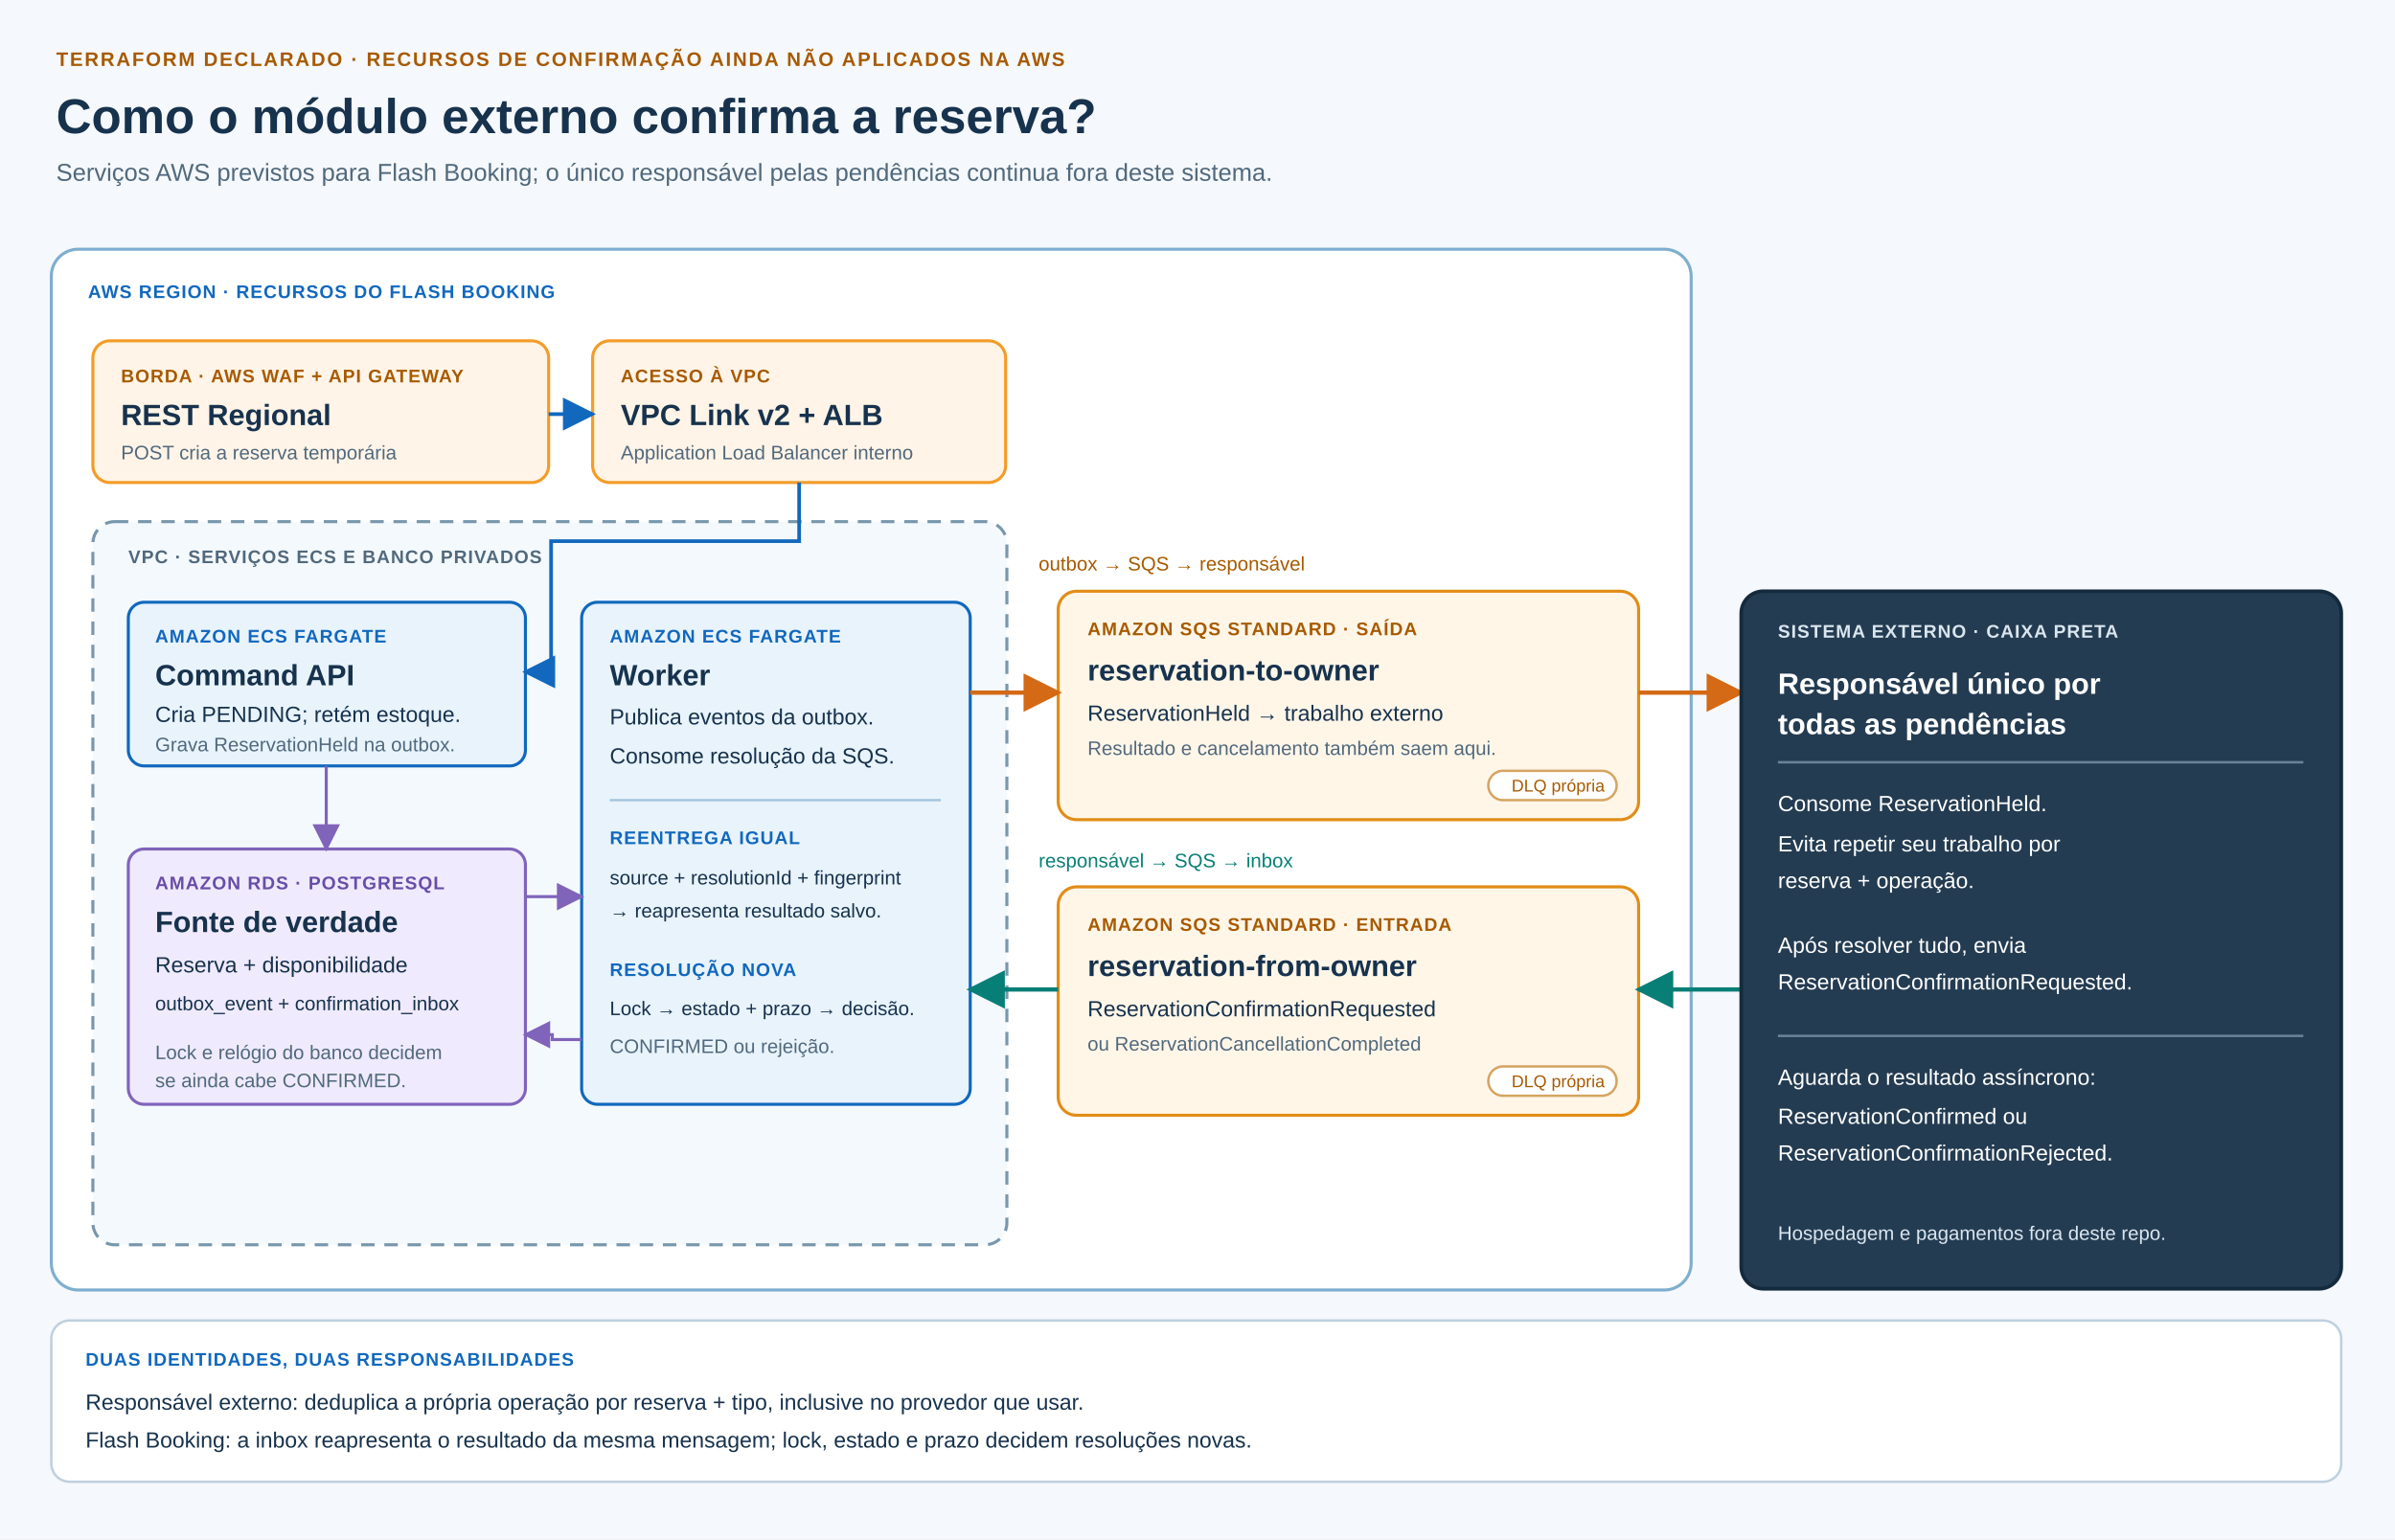
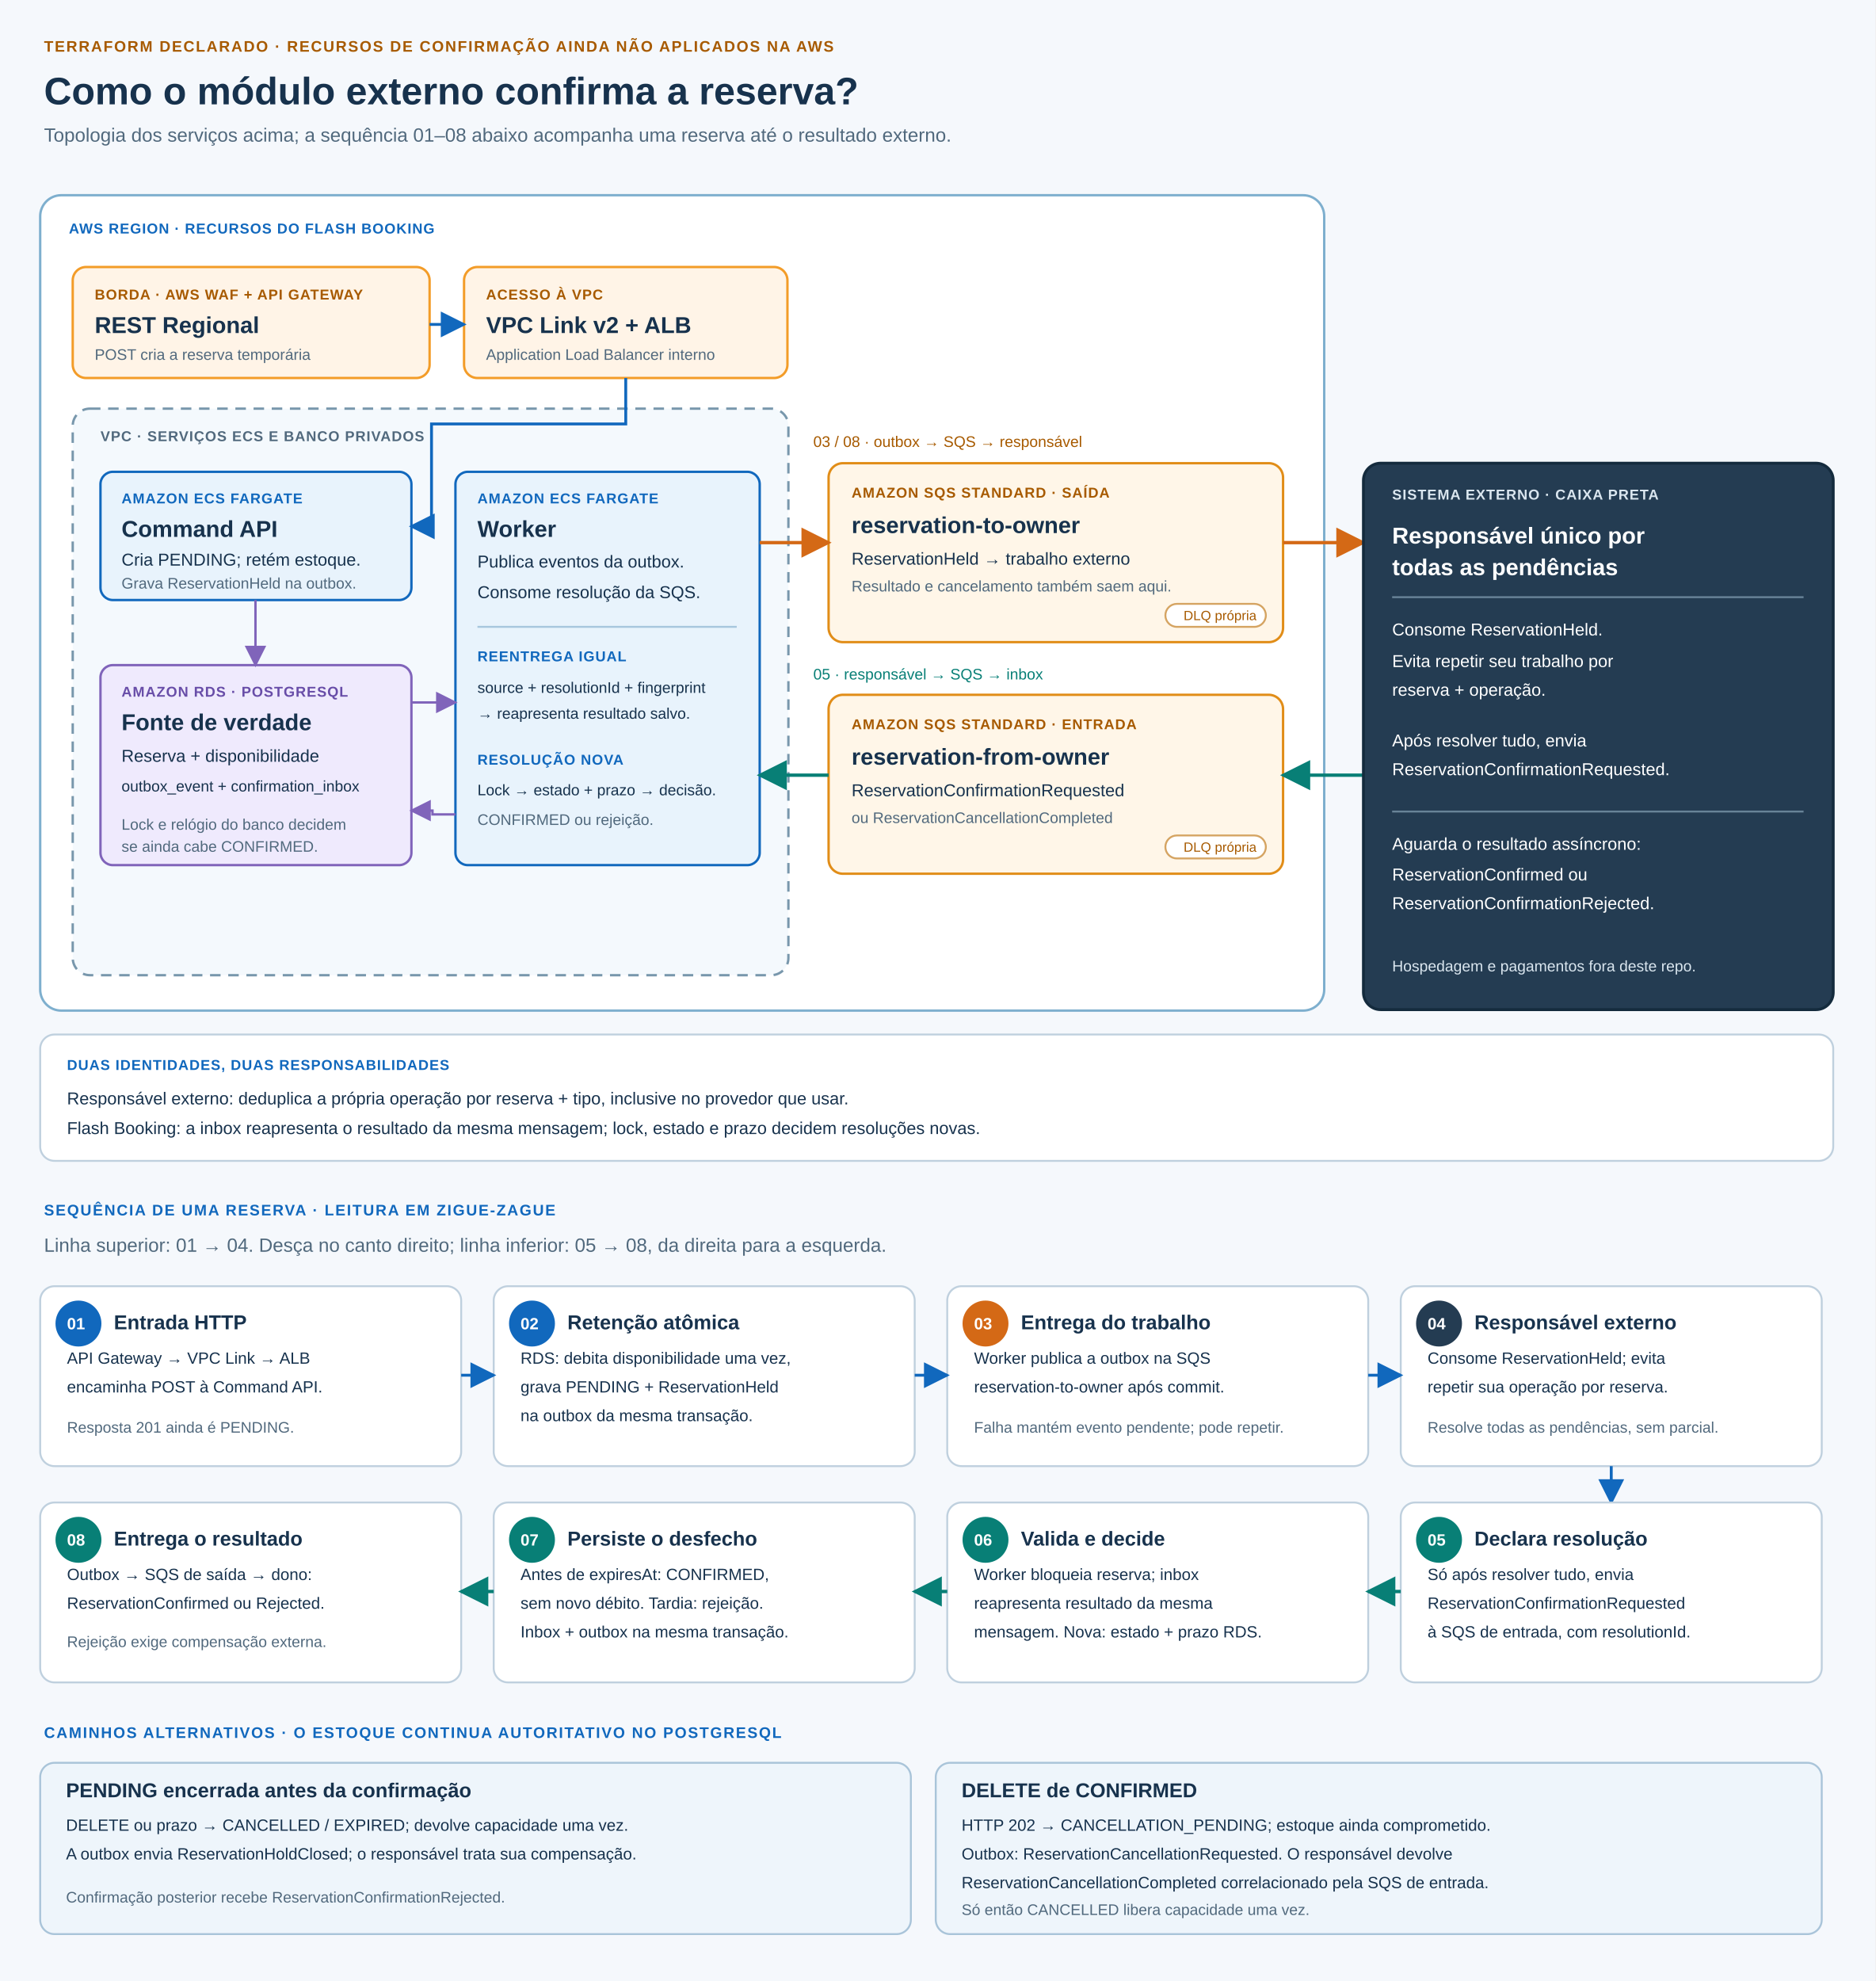
- <svg xmlns="http://www.w3.org/2000/svg" width="1960" height="1260" viewBox="0 0 1960 1260" role="img" aria-labelledby="title desc">
+ <svg xmlns="http://www.w3.org/2000/svg" width="1960" height="2070" viewBox="0 0 1960 2070" role="img" aria-labelledby="title desc">
  <defs>
    <style>
      text{font-family:Arial,Helvetica,sans-serif}.page{fill:#f5f8fc}.ink{fill:#17324d}.muted{fill:#51697d}.blue{fill:#1168bd}.orange{fill:#a75a00}.teal{fill:#087f76}
      .eyebrow{font-size:16px;font-weight:700;letter-spacing:1.4px}.heading{font-size:40px;font-weight:700}.sub{font-size:20px}
      .region{fill:#fff;stroke:#7eafce;stroke-width:2.5}.vpc{fill:#f4f9fd;stroke:#7897ac;stroke-width:2.5;stroke-dasharray:11 8}
      .edge{fill:#fff4e7;stroke:#f39c28;stroke-width:2.5}.compute{fill:#e8f3fc;stroke:#1168bd;stroke-width:2.5}
      .rds{fill:#efeafd;stroke:#8064ba;stroke-width:2.5}.sqs{fill:#fff6e8;stroke:#e18d18;stroke-width:2.5}
      .dlq{fill:#fff;stroke:#d5a462;stroke-width:2}.external{fill:#243c52;stroke:#142b3d;stroke-width:3}
-       .footer{fill:#fff;stroke:#bfd0de;stroke-width:2}
+       .footer{fill:#fff;stroke:#bfd0de;stroke-width:2}.stepCard{fill:#fff;stroke:#bfd0de;stroke-width:2}.branch{fill:#eef5fb;stroke:#a9c4d9;stroke-width:2}
+       .stepHead{font-size:21px;font-weight:700}.stepBody{font-size:17px}.stepNo{font-size:17px;font-weight:700;fill:#fff}
      .type{font-size:15px;font-weight:700;letter-spacing:.8px}.name{font-size:24px;font-weight:700}.body{font-size:18px}.small{font-size:16px}.tiny{font-size:14px}
      .white{fill:#fff}.light{fill:#dae6ef}.flow{fill:none;stroke:#1168bd;stroke-width:3;marker-end:url(#blueArrow)}
      .async{fill:none;stroke:#d46916;stroke-width:3.5;marker-end:url(#orangeArrow)}
      .back{fill:none;stroke:#087f76;stroke-width:3.5;marker-end:url(#tealArrow)}
      .data{fill:none;stroke:#8064ba;stroke-width:2.5;marker-end:url(#purpleArrow)}
    </style>
    <marker id="blueArrow" viewBox="0 0 10 10" refX="9" refY="5" markerWidth="9" markerHeight="9" orient="auto">
      <path d="M0 0 L10 5 L0 10 Z" fill="#1168bd" />
    </marker>
    <marker id="orangeArrow" viewBox="0 0 10 10" refX="9" refY="5" markerWidth="9" markerHeight="9" orient="auto">
      <path d="M0 0 L10 5 L0 10 Z" fill="#d46916" />
    </marker>
    <marker id="tealArrow" viewBox="0 0 10 10" refX="9" refY="5" markerWidth="9" markerHeight="9" orient="auto">
      <path d="M0 0 L10 5 L0 10 Z" fill="#087f76" />
    </marker>
    <marker id="purpleArrow" viewBox="0 0 10 10" refX="9" refY="5" markerWidth="9" markerHeight="9" orient="auto">
      <path d="M0 0 L10 5 L0 10 Z" fill="#8064ba" />
    </marker>
  </defs>
-   <rect width="1960" height="1260" class="page" />
+   <rect width="1960" height="2070" class="page" />
  <text x="46" y="54" class="eyebrow orange">TERRAFORM DECLARADO · RECURSOS DE CONFIRMAÇÃO AINDA NÃO APLICADOS NA AWS</text>
  <text x="46" y="109" class="heading ink">Como o módulo externo confirma a reserva?</text>
-   <text x="46" y="148" class="sub muted">Serviços AWS previstos para Flash Booking; o único responsável pelas pendências continua fora deste sistema.</text>
+   <text x="46" y="148" class="sub muted">Topologia dos serviços acima; a sequência 01–08 abaixo acompanha uma reserva até o resultado externo.</text>
  <rect x="42" y="204" width="1342" height="852" rx="22" class="region" />
  <text x="72" y="244" class="type blue">AWS REGION · RECURSOS DO FLASH BOOKING</text>
  <rect x="76" y="279" width="373" height="116" rx="14" class="edge" />
  <text x="99" y="313" class="type orange">BORDA · AWS WAF + API GATEWAY</text>
  <text x="99" y="348" class="name ink">REST Regional</text>
  <text x="99" y="376" class="small muted">POST cria a reserva temporária</text>
  <rect x="485" y="279" width="338" height="116" rx="14" class="edge" />
  <text x="508" y="313" class="type orange">ACESSO À VPC</text>
  <text x="508" y="348" class="name ink">VPC Link v2 + ALB</text>
  <text x="508" y="376" class="small muted">Application Load Balancer interno</text>
  <path d="M449 339 H485" class="flow" />
  <rect x="76" y="427" width="748" height="592" rx="18" class="vpc" />
  <text x="105" y="461" class="type muted">VPC · SERVIÇOS ECS E BANCO PRIVADOS</text>
  <rect x="105" y="493" width="325" height="134" rx="13" class="compute" />
  <text x="127" y="526" class="type blue">AMAZON ECS FARGATE</text>
  <text x="127" y="561" class="name ink">Command API</text>
  <text x="127" y="591" class="body ink">Cria PENDING; retém estoque.</text>
  <text x="127" y="615" class="small muted">Grava ReservationHeld na outbox.</text>
  <rect x="105" y="695" width="325" height="209" rx="13" class="rds" />
  <text x="127" y="728" class="type" fill="#684da8">AMAZON RDS · POSTGRESQL</text>
  <text x="127" y="763" class="name ink">Fonte de verdade</text>
  <text x="127" y="796" class="body ink">Reserva + disponibilidade</text>
  <text x="127" y="827" class="small ink">outbox_event + confirmation_inbox</text>
  <text x="127" y="867" class="small muted">Lock e relógio do banco decidem</text>
  <text x="127" y="890" class="small muted">se ainda cabe CONFIRMED.</text>
  <path d="M267 627 V695" class="data" />
  <path d="M654 395 V443 H451 V550 H430" class="flow" />
  <rect x="476" y="493" width="318" height="411" rx="13" class="compute" />
  <text x="499" y="526" class="type blue">AMAZON ECS FARGATE</text>
  <text x="499" y="561" class="name ink">Worker</text>
  <text x="499" y="593" class="body ink">Publica eventos da outbox.</text>
  <text x="499" y="625" class="body ink">Consome resolução da SQS.</text>
  <path d="M499 655 H770" stroke="#a7c7de" stroke-width="2" />
  <text x="499" y="691" class="type blue">REENTREGA IGUAL</text>
  <text x="499" y="724" class="small ink">source + resolutionId + fingerprint</text>
  <text x="499" y="751" class="small ink">→ reapresenta resultado salvo.</text>
  <text x="499" y="799" class="type blue">RESOLUÇÃO NOVA</text>
  <text x="499" y="831" class="small ink">Lock → estado + prazo → decisão.</text>
  <text x="499" y="862" class="small muted">CONFIRMED ou rejeição.</text>
  <path d="M430 734 H476" class="data" />
  <path d="M476 851 H452 V847 H430" class="data" />
  <rect x="866" y="484" width="475" height="187" rx="15" class="sqs" />
  <text x="890" y="520" class="type orange">AMAZON SQS STANDARD · SAÍDA</text>
  <text x="890" y="557" class="name ink">reservation-to-owner</text>
  <text x="890" y="590" class="body ink">ReservationHeld → trabalho externo</text>
  <text x="890" y="618" class="small muted">Resultado e cancelamento também saem aqui.</text>
  <rect x="1218" y="631" width="105" height="24" rx="12" class="dlq" />
  <text x="1237" y="648" class="tiny orange">DLQ própria</text>
  <rect x="866" y="726" width="475" height="187" rx="15" class="sqs" />
  <text x="890" y="762" class="type orange">AMAZON SQS STANDARD · ENTRADA</text>
  <text x="890" y="799" class="name ink">reservation-from-owner</text>
  <text x="890" y="832" class="body ink">ReservationConfirmationRequested</text>
  <text x="890" y="860" class="small muted">ou ReservationCancellationCompleted</text>
  <rect x="1218" y="873" width="105" height="24" rx="12" class="dlq" />
  <text x="1237" y="890" class="tiny orange">DLQ própria</text>
  <path d="M794 567 H866" class="async" />
  <path d="M1341 567 H1425" class="async" />
  <path d="M1425 810 H1341" class="back" />
  <path d="M866 810 H794" class="back" />
-   <text x="850" y="467" class="small orange">outbox → SQS → responsável</text>
-   <text x="850" y="710" class="small teal">responsável → SQS → inbox</text>
+   <text x="850" y="467" class="small orange">03 / 08 · outbox → SQS → responsável</text>
+   <text x="850" y="710" class="small teal">05 · responsável → SQS → inbox</text>
  <rect x="1425" y="484" width="491" height="571" rx="18" class="external" />
  <text x="1455" y="522" class="type light">SISTEMA EXTERNO · CAIXA PRETA</text>
  <text x="1455" y="568" class="name white">Responsável único por</text>
  <text x="1455" y="601" class="name white">todas as pendências</text>
  <path d="M1455 624 H1885" stroke="#688398" stroke-width="2" />
  <text x="1455" y="664" class="body white">Consome ReservationHeld.</text>
  <text x="1455" y="697" class="body white">Evita repetir seu trabalho por</text>
  <text x="1455" y="727" class="body white">reserva + operação.</text>
  <text x="1455" y="780" class="body white">Após resolver tudo, envia</text>
  <text x="1455" y="810" class="body white">ReservationConfirmationRequested.</text>
  <path d="M1455 848 H1885" stroke="#688398" stroke-width="2" />
  <text x="1455" y="888" class="body white">Aguarda o resultado assíncrono:</text>
  <text x="1455" y="920" class="body white">ReservationConfirmed ou</text>
  <text x="1455" y="950" class="body white">ReservationConfirmationRejected.</text>
  <text x="1455" y="1015" class="small light">Hospedagem e pagamentos fora deste repo.</text>
  <rect x="42" y="1081" width="1874" height="132" rx="15" class="footer" />
  <text x="70" y="1118" class="type blue">DUAS IDENTIDADES, DUAS RESPONSABILIDADES</text>
  <text x="70" y="1154" class="body ink">Responsável externo: deduplica a própria operação por reserva + tipo, inclusive no provedor que usar.</text>
  <text x="70" y="1185" class="body ink">Flash Booking: a inbox reapresenta o resultado da mesma mensagem; lock, estado e prazo decidem resoluções novas.</text>
+   <text x="46" y="1270" class="eyebrow blue">SEQUÊNCIA DE UMA RESERVA · LEITURA EM ZIGUE-ZAGUE</text>
+   <text x="46" y="1308" class="sub muted">Linha superior: 01 → 04. Desça no canto direito; linha inferior: 05 → 08, da direita para a esquerda.</text>
+   <rect x="42" y="1344" width="440" height="188" rx="15" class="stepCard" />
+   <circle cx="82" cy="1383" r="24" fill="#1168bd" />
+   <text x="70" y="1389" class="stepNo">01</text>
+   <text x="119" y="1389" class="stepHead ink">Entrada HTTP</text>
+   <text x="70" y="1425" class="stepBody ink">API Gateway → VPC Link → ALB</text>
+   <text x="70" y="1455" class="stepBody ink">encaminha POST à Command API.</text>
+   <text x="70" y="1497" class="small muted">Resposta 201 ainda é PENDING.</text>
+   <rect x="516" y="1344" width="440" height="188" rx="15" class="stepCard" />
+   <circle cx="556" cy="1383" r="24" fill="#1168bd" />
+   <text x="544" y="1389" class="stepNo">02</text>
+   <text x="593" y="1389" class="stepHead ink">Retenção atômica</text>
+   <text x="544" y="1425" class="stepBody ink">RDS: debita disponibilidade uma vez,</text>
+   <text x="544" y="1455" class="stepBody ink">grava PENDING + ReservationHeld</text>
+   <text x="544" y="1485" class="stepBody ink">na outbox da mesma transação.</text>
+   <rect x="990" y="1344" width="440" height="188" rx="15" class="stepCard" />
+   <circle cx="1030" cy="1383" r="24" fill="#d46916" />
+   <text x="1018" y="1389" class="stepNo">03</text>
+   <text x="1067" y="1389" class="stepHead ink">Entrega do trabalho</text>
+   <text x="1018" y="1425" class="stepBody ink">Worker publica a outbox na SQS</text>
+   <text x="1018" y="1455" class="stepBody ink">reservation-to-owner após commit.</text>
+   <text x="1018" y="1497" class="small muted">Falha mantém evento pendente; pode repetir.</text>
+   <rect x="1464" y="1344" width="440" height="188" rx="15" class="stepCard" />
+   <circle cx="1504" cy="1383" r="24" fill="#243c52" />
+   <text x="1492" y="1389" class="stepNo">04</text>
+   <text x="1541" y="1389" class="stepHead ink">Responsável externo</text>
+   <text x="1492" y="1425" class="stepBody ink">Consome ReservationHeld; evita</text>
+   <text x="1492" y="1455" class="stepBody ink">repetir sua operação por reserva.</text>
+   <text x="1492" y="1497" class="small muted">Resolve todas as pendências, sem parcial.</text>
+   <path d="M482 1437 H516" class="flow" />
+   <path d="M956 1437 H990" class="flow" />
+   <path d="M1430 1437 H1464" class="flow" />
+   <path d="M1684 1532 V1570" class="flow" />
+   <rect x="1464" y="1570" width="440" height="188" rx="15" class="stepCard" />
+   <circle cx="1504" cy="1609" r="24" fill="#087f76" />
+   <text x="1492" y="1615" class="stepNo">05</text>
+   <text x="1541" y="1615" class="stepHead ink">Declara resolução</text>
+   <text x="1492" y="1651" class="stepBody ink">Só após resolver tudo, envia</text>
+   <text x="1492" y="1681" class="stepBody ink">ReservationConfirmationRequested</text>
+   <text x="1492" y="1711" class="stepBody ink">à SQS de entrada, com resolutionId.</text>
+   <rect x="990" y="1570" width="440" height="188" rx="15" class="stepCard" />
+   <circle cx="1030" cy="1609" r="24" fill="#087f76" />
+   <text x="1018" y="1615" class="stepNo">06</text>
+   <text x="1067" y="1615" class="stepHead ink">Valida e decide</text>
+   <text x="1018" y="1651" class="stepBody ink">Worker bloqueia reserva; inbox</text>
+   <text x="1018" y="1681" class="stepBody ink">reapresenta resultado da mesma</text>
+   <text x="1018" y="1711" class="stepBody ink">mensagem. Nova: estado + prazo RDS.</text>
+   <rect x="516" y="1570" width="440" height="188" rx="15" class="stepCard" />
+   <circle cx="556" cy="1609" r="24" fill="#087f76" />
+   <text x="544" y="1615" class="stepNo">07</text>
+   <text x="593" y="1615" class="stepHead ink">Persiste o desfecho</text>
+   <text x="544" y="1651" class="stepBody ink">Antes de expiresAt: CONFIRMED,</text>
+   <text x="544" y="1681" class="stepBody ink">sem novo débito. Tardia: rejeição.</text>
+   <text x="544" y="1711" class="stepBody ink">Inbox + outbox na mesma transação.</text>
+   <rect x="42" y="1570" width="440" height="188" rx="15" class="stepCard" />
+   <circle cx="82" cy="1609" r="24" fill="#087f76" />
+   <text x="70" y="1615" class="stepNo">08</text>
+   <text x="119" y="1615" class="stepHead ink">Entrega o resultado</text>
+   <text x="70" y="1651" class="stepBody ink">Outbox → SQS de saída → dono:</text>
+   <text x="70" y="1681" class="stepBody ink">ReservationConfirmed ou Rejected.</text>
+   <text x="70" y="1721" class="small muted">Rejeição exige compensação externa.</text>
+   <path d="M1464 1663 H1430" class="back" />
+   <path d="M990 1663 H956" class="back" />
+   <path d="M516 1663 H482" class="back" />
+   <text x="46" y="1816" class="eyebrow blue">CAMINHOS ALTERNATIVOS · O ESTOQUE CONTINUA AUTORITATIVO NO POSTGRESQL</text>
+   <rect x="42" y="1842" width="910" height="179" rx="15" class="branch" />
+   <text x="69" y="1878" class="stepHead ink">PENDING encerrada antes da confirmação</text>
+   <text x="69" y="1913" class="stepBody ink">DELETE ou prazo → CANCELLED / EXPIRED; devolve capacidade uma vez.</text>
+   <text x="69" y="1943" class="stepBody ink">A outbox envia ReservationHoldClosed; o responsável trata sua compensação.</text>
+   <text x="69" y="1988" class="small muted">Confirmação posterior recebe ReservationConfirmationRejected.</text>
+   <rect x="978" y="1842" width="926" height="179" rx="15" class="branch" />
+   <text x="1005" y="1878" class="stepHead ink">DELETE de CONFIRMED</text>
+   <text x="1005" y="1913" class="stepBody ink">HTTP 202 → CANCELLATION_PENDING; estoque ainda comprometido.</text>
+   <text x="1005" y="1943" class="stepBody ink">Outbox: ReservationCancellationRequested. O responsável devolve</text>
+   <text x="1005" y="1973" class="stepBody ink">ReservationCancellationCompleted correlacionado pela SQS de entrada.</text>
+   <text x="1005" y="2001" class="small muted">Só então CANCELLED libera capacidade uma vez.</text>
</svg>
